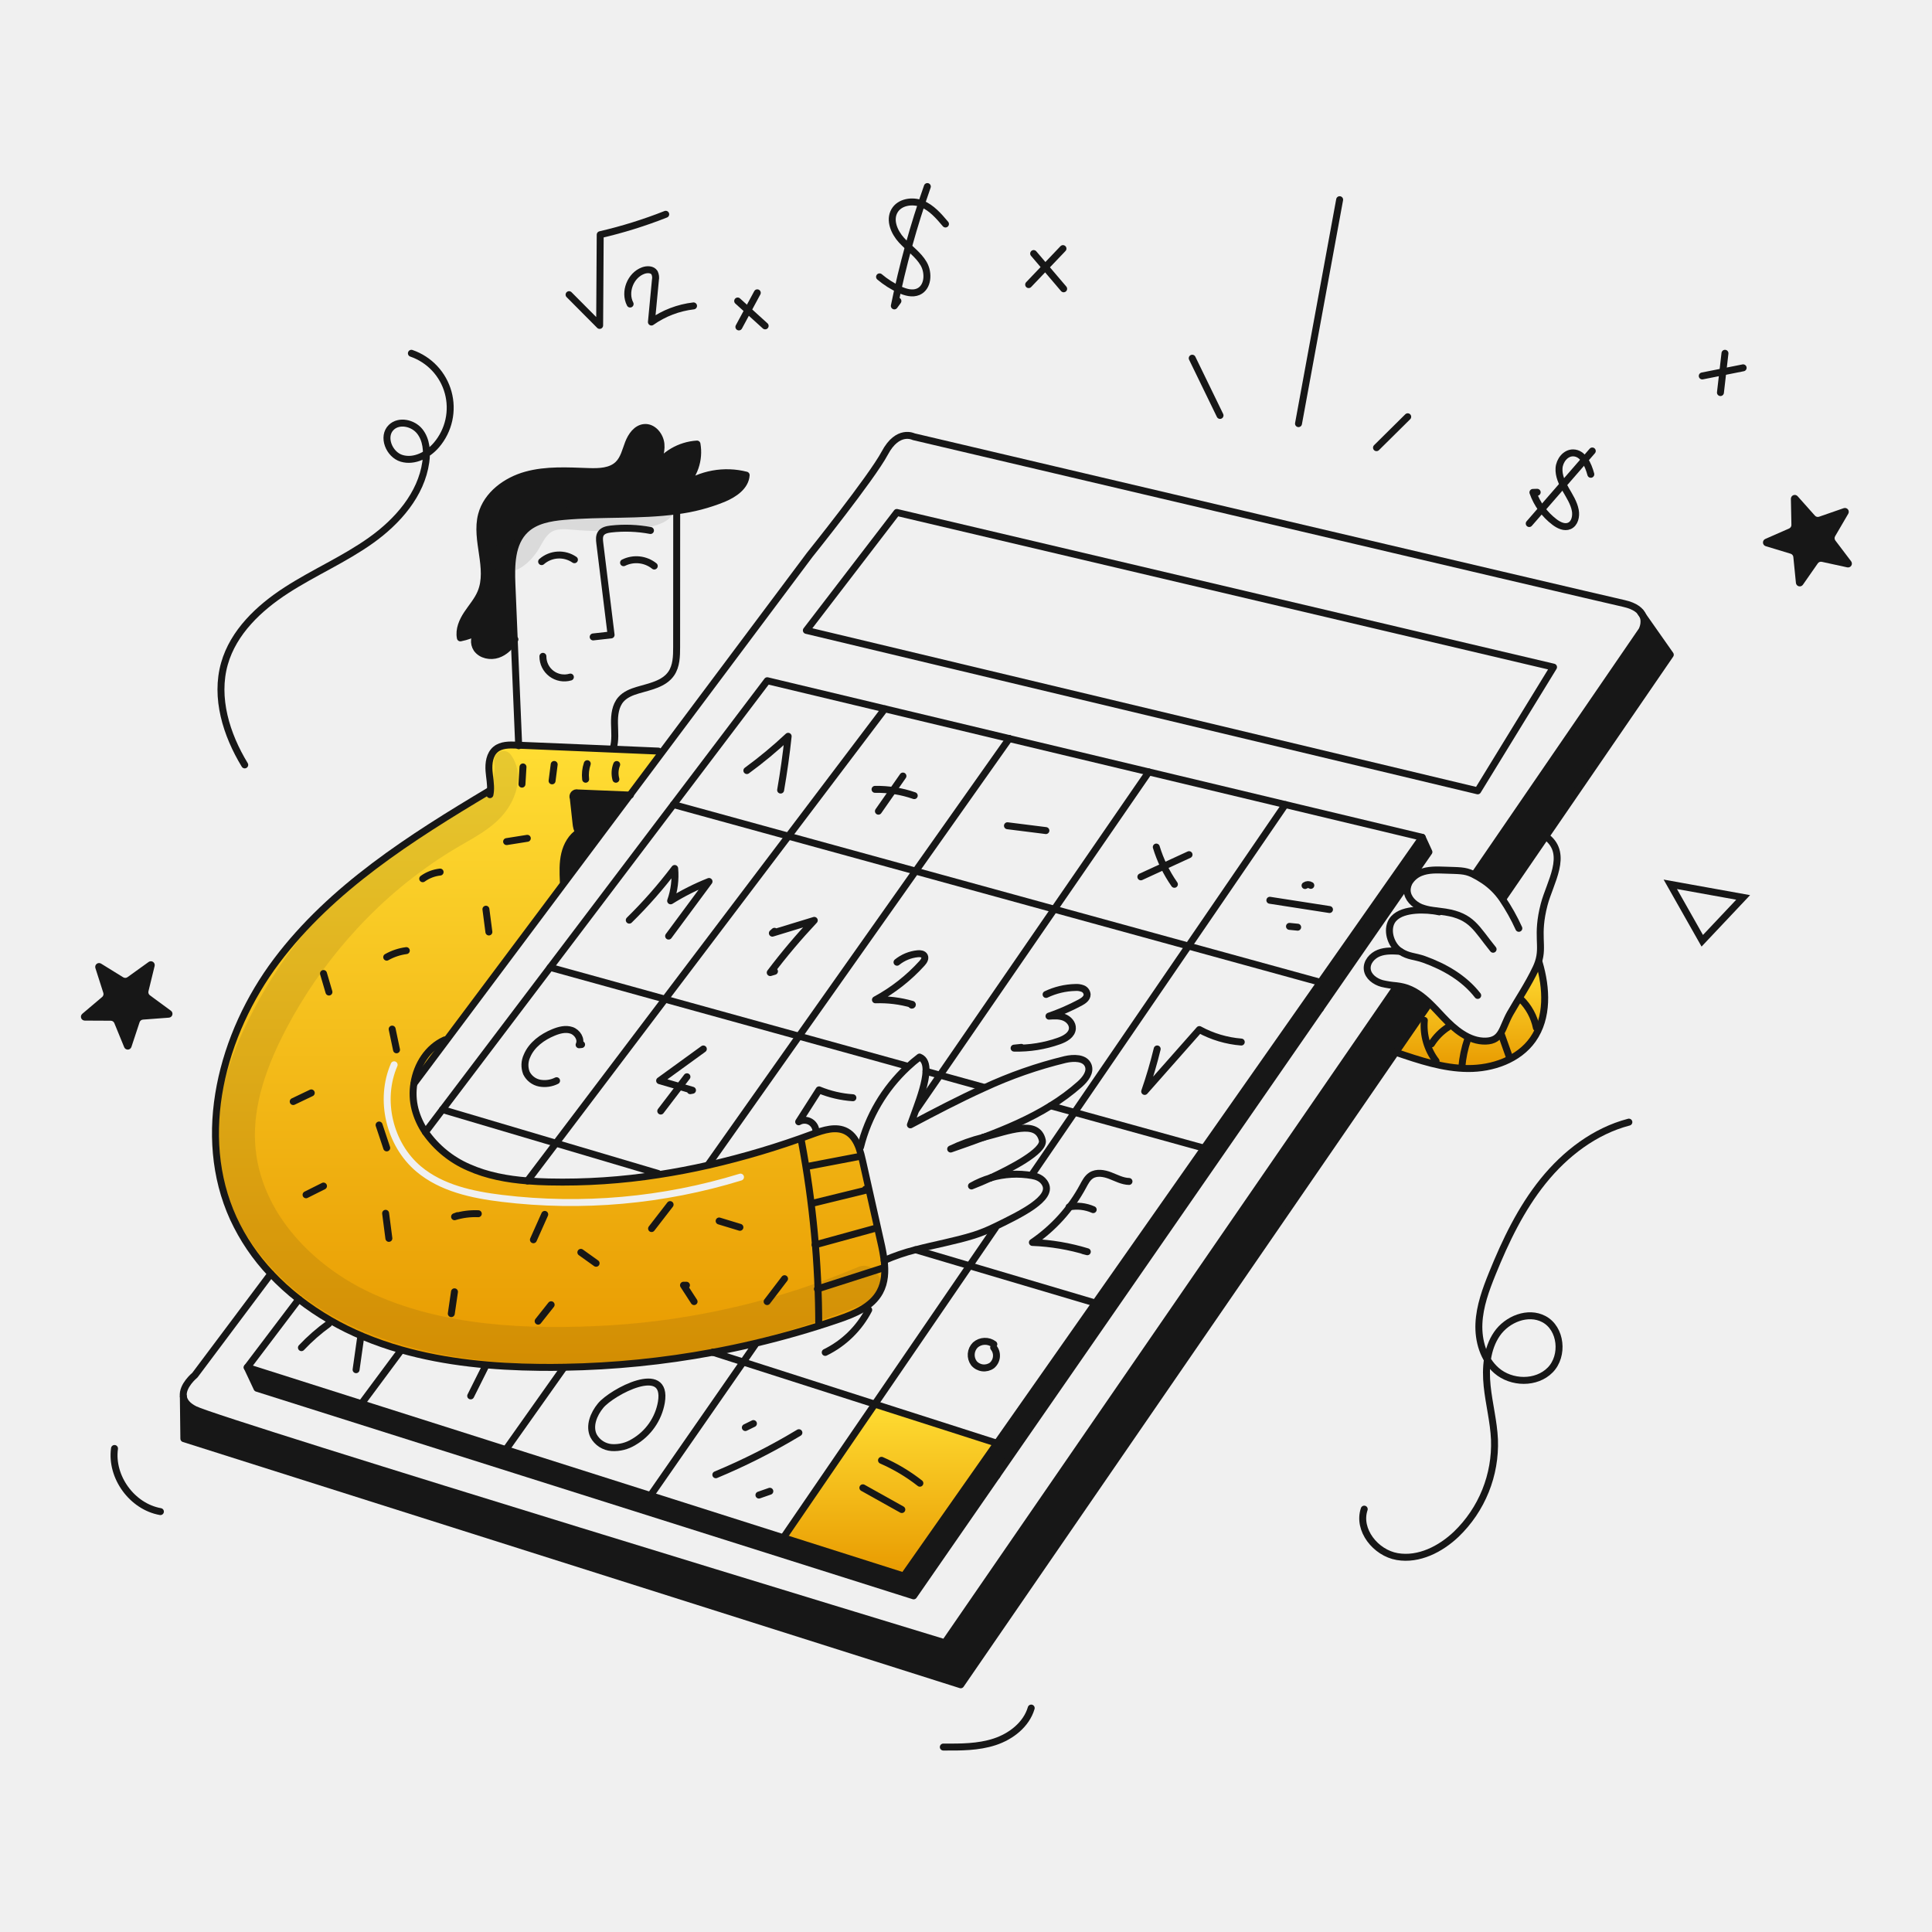
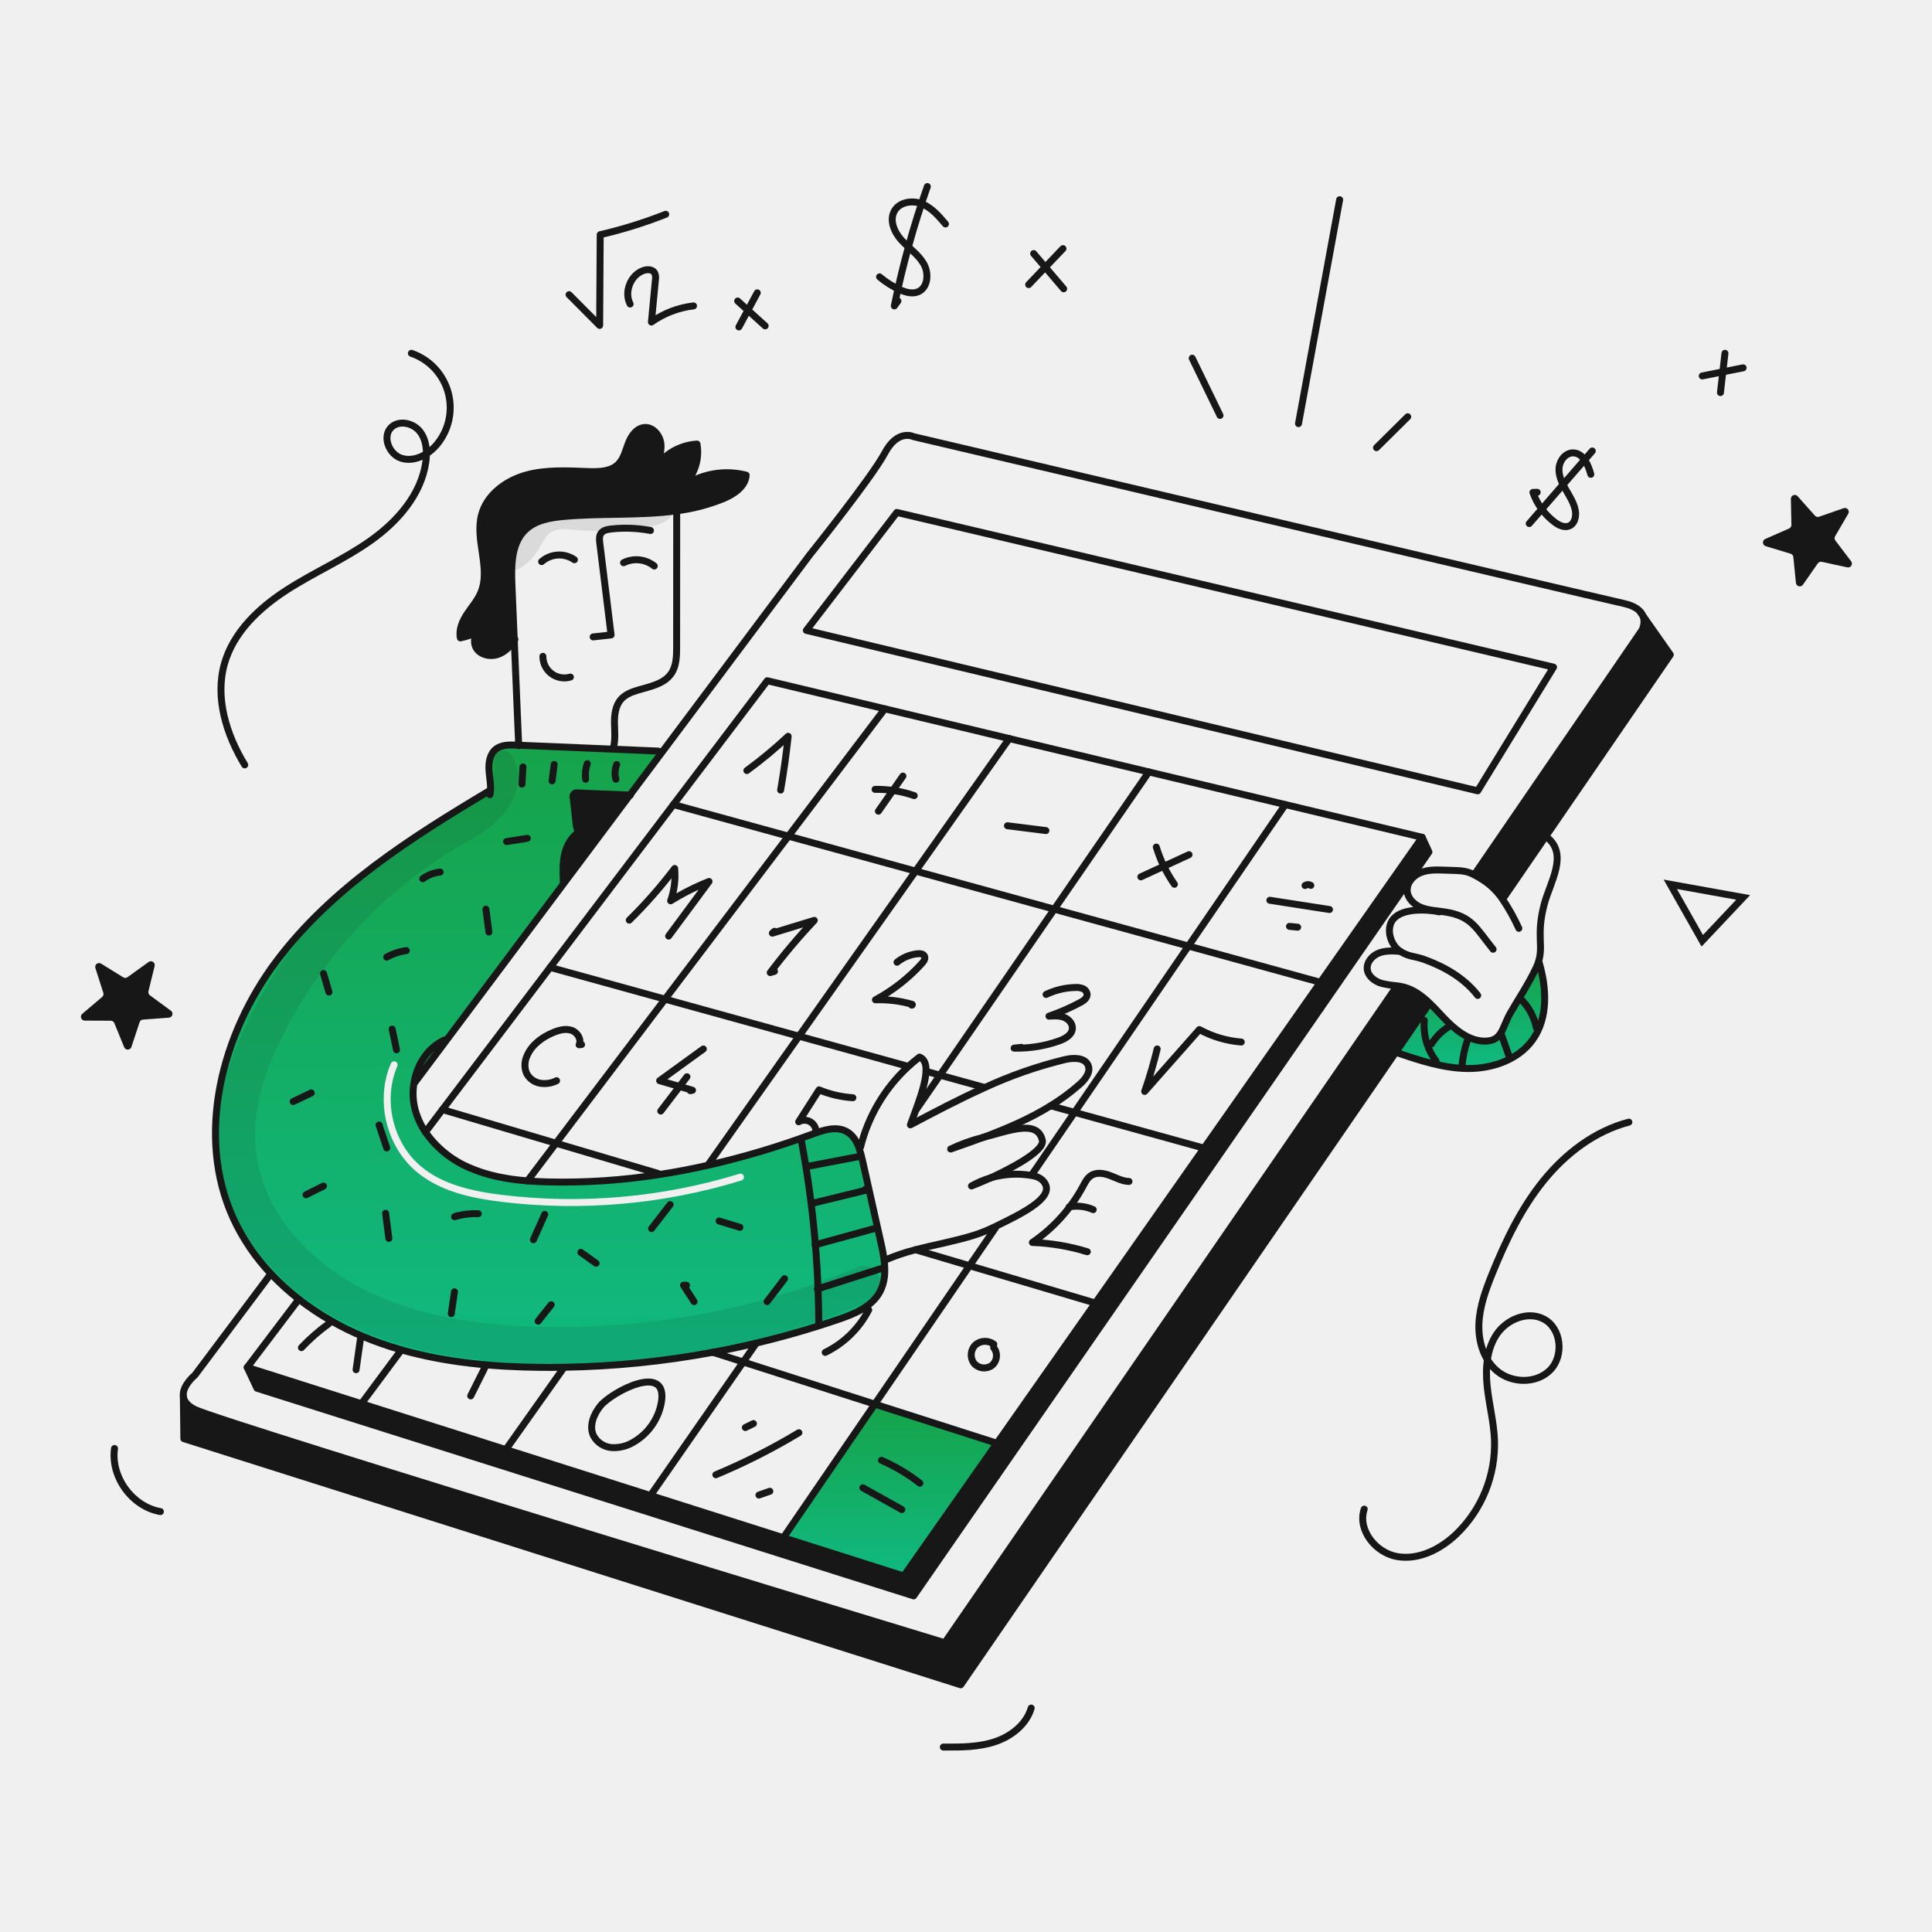
<svg xmlns="http://www.w3.org/2000/svg" width="960" height="960" viewBox="0 0 960 960" fill="none">
  <g clip-path="url(#clip0_248_1696)">
    <path fill-rule="evenodd" clip-rule="evenodd" d="M272.668 587.304C269.157 587.223 265.613 587.062 262.091 586.774C252.032 585.98 242.065 584.162 232.882 580.068C224.229 576.331 216.788 570.257 211.394 562.528C209.034 559.051 207.282 555.198 206.215 551.134C205.147 546.924 204.967 542.538 205.686 538.255L205.824 538.278L280.483 438.529L279.919 438.115C279.724 433.504 279.528 428.804 280.598 424.304C281.623 419.954 283.992 415.741 287.792 413.416C287.774 413.404 287.76 413.39 287.745 413.376C287.731 413.362 287.716 413.347 287.699 413.336C286.618 412.265 286.399 410.631 286.226 409.124C285.769 404.964 285.316 400.813 284.868 396.671C284.704 396.338 284.64 395.965 284.686 395.598C284.731 395.23 284.883 394.883 285.122 394.601C285.362 394.318 285.679 394.112 286.035 394.007C286.391 393.902 286.769 393.904 287.124 394.012C295.748 394.361 304.376 394.714 313.008 395.071L328.568 374.286L327.141 373.215C321.776 372.978 316.28 372.747 310.718 372.514C308.715 372.43 306.704 372.345 304.687 372.26C300.524 372.086 296.337 371.913 292.15 371.74C280.498 371.257 268.846 370.774 257.73 370.292C257.554 370.286 257.382 370.277 257.211 370.269C257.034 370.26 256.858 370.251 256.683 370.246C253.08 370.096 249.124 370.05 246.324 372.329C243.286 374.815 242.698 379.234 242.998 383.148C243.079 384.205 243.209 385.266 243.338 386.328C243.61 388.559 243.883 390.792 243.712 392.999L243.125 392.965C204.132 416.236 164.738 441.199 137.449 477.487C110.16 513.775 97.085 564.128 115.949 605.422C120.632 615.541 126.928 624.831 134.593 632.929C138.894 637.496 143.541 641.725 148.493 645.577C158.314 653.188 169.11 659.451 180.593 664.199C186.691 666.728 192.932 668.899 199.284 670.699C221.519 677.04 244.975 679.181 268.166 679.434C272.198 679.48 276.237 679.469 280.266 679.388C305.079 678.982 329.814 676.491 354.211 671.942H354.223C361.205 670.652 368.148 669.191 375.054 667.557C389.095 664.242 402.987 660.248 416.637 655.576C424.612 652.86 433.164 649.349 437.18 641.96C439.77 637.207 439.988 631.786 439.344 626.331C438.931 623.235 438.364 620.163 437.644 617.124C434.628 603.662 431.613 590.204 428.597 576.75C428.137 574.55 427.538 572.382 426.802 570.259C425.548 566.91 423.718 563.906 420.633 562.226C415.5 559.426 409.205 561.512 403.726 563.526C386.87 569.785 369.624 574.936 352.097 578.948C343.833 580.832 335.524 582.412 327.168 583.69C309.143 586.498 290.905 587.707 272.668 587.304ZM197.428 529.778C197.807 528.903 197.406 527.887 196.531 527.507C195.656 527.127 194.639 527.529 194.26 528.404C186.391 546.537 191.788 569.469 206.92 582.188C218.684 592.078 234.408 595.381 249.167 597.181L249.168 597.181C289.237 602.032 329.878 598.41 368.458 586.55C369.369 586.27 369.881 585.304 369.601 584.393C369.321 583.481 368.355 582.969 367.443 583.25C329.326 594.967 289.172 598.545 249.583 593.753C234.904 591.963 220.077 588.738 209.142 579.545C195.179 567.809 190.166 546.511 197.428 529.778Z" fill="url(#paint0_linear_248_1696)" />
    <path d="M816.299 305.884L829.961 325.334L768.051 415.6L747.251 445.927L746.433 446.536C743.992 443.009 740.917 439.965 737.364 437.559C735.55 436.332 733.655 435.229 731.69 434.259L732.89 434.19L815.813 313.241C815.813 313.241 817.899 309.533 816.299 305.884Z" fill="#171717" />
    <path d="M764.799 478.255C768.551 490.962 769.311 505.693 761.669 516.512C754.602 526.536 741.632 531.036 729.363 530.944C717.094 530.852 705.24 526.858 693.627 522.899L693.57 522.853L709.751 499.329L710.488 498.569C712.755 500.744 714.896 503.104 717.025 505.359C722.768 511.459 729.869 517.547 738.248 517.329C746.419 517.099 746.348 510.746 750.348 503.61C753.87 497.349 759.291 489.396 763.248 480.995C763.677 480.084 764.053 479.149 764.376 478.195L764.799 478.255Z" fill="url(#paint1_linear_248_1696)" />
    <path d="M706.674 416.049L710.023 423.346L700.367 437.283L656.104 501.182V488.107L706.674 416.049Z" fill="#171717" />
    <path d="M656.104 501.182L599.007 583.621L598.271 583.115V570.524V570.512L656.104 488.107V501.182Z" fill="#171717" />
    <path d="M693.566 522.853L477.379 837.166L91.354 714.859L91.1 693.866C91.387 696.134 92.952 698.435 96.831 700.366C109.825 706.866 469.46 816.274 469.46 816.274L693.623 490.7L693.723 489.8C694.92 489.933 696.108 490.14 697.279 490.422C702.401 491.688 706.625 494.864 710.479 498.57L709.742 499.33L693.566 522.853Z" fill="#171717" />
    <path d="M599.007 583.621L545.052 661.514L544.27 660.973V647.473L598.271 570.524V583.115L599.007 583.621Z" fill="#171717" />
    <path d="M545.053 661.514L495.368 733.227V717.149V717.138L544.27 647.473V660.973L545.053 661.514Z" fill="#171717" />
    <path d="M495.367 717.138V717.149L449.078 783.108L389.23 764.095V764.083L434.68 697.71L495.367 717.138Z" fill="url(#paint2_linear_248_1696)" />
    <path d="M370.759 236.093C370.391 241.756 364.786 245.508 359.559 247.717C352.053 250.781 344.173 252.836 336.127 253.829C317.896 256.315 298.734 254.945 280.239 256.614C273.368 257.224 266.071 258.49 261.076 263.243C254.055 269.907 253.976 280.863 254.376 290.531C254.767 299.761 255.155 308.992 255.538 318.222C253.538 321.295 250.808 324.034 247.332 325.208C243.672 326.439 239.138 325.542 236.893 322.388C236.01 321.055 235.625 319.453 235.806 317.864C235.987 316.274 236.722 314.8 237.883 313.699C238.436 313.411 238.977 313.099 239.506 312.778C238.911 312.979 238.36 313.291 237.883 313.699C235.014 315.232 231.935 316.333 228.745 316.967C227.928 312.836 229.769 308.635 232.083 305.113C234.397 301.591 237.273 298.392 238.908 294.502C243.983 282.486 235.938 268.411 239.276 255.802C241.934 245.766 251.487 238.791 261.488 236.029C271.489 233.267 282.078 233.957 292.448 234.314C297.661 234.487 303.496 234.349 307.202 230.677C309.976 227.927 310.851 223.877 312.243 220.227C313.635 216.577 316.26 212.792 320.15 212.436C324.45 212.044 328.022 216.395 328.414 220.699C328.806 225.003 326.975 229.181 325.168 233.117C327.466 229.523 330.578 226.521 334.254 224.355C337.93 222.189 342.064 220.921 346.322 220.653C346.999 224.526 346.68 228.507 345.393 232.222C344.106 235.937 341.895 239.263 338.967 241.887C343.537 238.691 348.744 236.519 354.23 235.519C359.717 234.519 365.355 234.715 370.759 236.093Z" fill="#171717" />
    <path d="M323.215 743.114L389.231 764.095L449.079 783.108L495.368 717.149V733.227L453.981 792.982L127.699 689.815L122.831 679.457L179.582 697.492L251.353 720.291L323.215 743.114Z" fill="#171717" />
    <path d="M287.791 413.413C287.756 413.39 287.733 413.356 287.698 413.333C286.617 412.262 286.398 410.628 286.225 409.121C285.777 404.967 285.324 400.816 284.867 396.668C284.703 396.336 284.64 395.963 284.685 395.595C284.73 395.227 284.882 394.881 285.122 394.598C285.362 394.315 285.679 394.109 286.035 394.004C286.39 393.9 286.769 393.902 287.123 394.009C295.755 394.366 304.383 394.719 313.007 395.068L297.965 415.168L297.47 414.799C297.159 415.064 296.837 415.34 296.514 415.605C294.005 413.862 290.023 415.451 287.791 413.413Z" fill="#171717" />
    <path d="M297.965 415.163L280.482 438.526L279.918 438.112C279.723 433.497 279.527 428.801 280.597 424.301C281.622 419.951 283.997 415.738 287.791 413.413C290.023 415.451 294.005 413.862 296.514 415.6C296.837 415.335 297.159 415.059 297.47 414.794L297.965 415.163Z" fill="#171717" />
    <path d="M294.742 316.484C297.712 316.162 300.681 315.832 303.65 315.494C301.784 300.279 299.912 285.064 298.034 269.849C297.834 268.215 297.677 266.42 298.586 265.062C299.645 263.496 301.728 263.082 303.604 262.862C310.142 262.134 316.751 262.382 323.215 263.599" stroke="#171717" stroke-width="3.453" stroke-linecap="round" stroke-linejoin="round" />
    <path d="M309.842 279.609C312.278 278.4 315.009 277.913 317.712 278.205C320.416 278.496 322.98 279.555 325.103 281.255" stroke="#171717" stroke-width="3.453" stroke-linecap="round" stroke-linejoin="round" />
    <path d="M285.431 278.124C282.996 276.446 280.071 275.628 277.119 275.799C274.167 275.97 271.356 277.12 269.131 279.068" stroke="#171717" stroke-width="3.453" stroke-linecap="round" stroke-linejoin="round" />
    <path d="M283.417 336.429C281.822 336.898 280.14 336.987 278.505 336.689C276.87 336.391 275.328 335.714 274.001 334.713C272.674 333.712 271.6 332.414 270.865 330.924C270.13 329.433 269.754 327.791 269.767 326.129" stroke="#171717" stroke-width="3.453" stroke-linecap="round" stroke-linejoin="round" />
    <path d="M237.886 313.7C236.726 314.801 235.99 316.275 235.809 317.864C235.628 319.454 236.013 321.056 236.896 322.389C239.141 325.543 243.675 326.44 247.335 325.209C250.811 324.035 253.535 321.296 255.541 318.223C255.656 318.05 255.76 317.889 255.863 317.716" stroke="#171717" stroke-width="3.453" stroke-linecap="round" stroke-linejoin="round" />
    <path d="M237.887 313.7C238.44 313.412 238.981 313.1 239.51 312.779C238.915 312.98 238.364 313.292 237.887 313.7V313.7Z" stroke="#171717" stroke-width="3.453" stroke-linecap="round" stroke-linejoin="round" />
    <path d="M257.74 370.554C257.74 370.462 257.729 370.381 257.729 370.289C256.991 352.933 256.262 335.577 255.542 318.222C255.151 308.992 254.764 299.762 254.38 290.531C253.98 280.863 254.057 269.907 261.08 263.243C266.08 258.49 273.372 257.224 280.243 256.614C298.743 254.945 317.9 256.314 336.131 253.829C344.177 252.836 352.056 250.781 359.563 247.717C364.788 245.508 370.393 241.756 370.763 236.093C365.359 234.714 359.723 234.518 354.237 235.517C348.751 236.516 343.545 238.687 338.975 241.882C341.902 239.258 344.114 235.932 345.401 232.217C346.687 228.502 347.007 224.521 346.33 220.648C342.072 220.916 337.937 222.184 334.262 224.35C330.586 226.515 327.473 229.517 325.176 233.112C326.983 229.176 328.824 225.012 328.422 220.694C328.02 216.376 324.462 212.039 320.158 212.431C316.268 212.787 313.658 216.574 312.251 220.222C310.844 223.87 309.984 227.922 307.21 230.672C303.504 234.344 297.669 234.482 292.456 234.309C282.086 233.952 271.509 233.273 261.496 236.024C251.483 238.775 241.942 245.761 239.284 255.797C235.946 268.411 243.991 282.486 238.916 294.497C237.281 298.387 234.416 301.597 232.091 305.108C229.766 308.619 227.936 312.831 228.753 316.962C231.943 316.328 235.022 315.227 237.891 313.694" stroke="#171717" stroke-width="3.453" stroke-linecap="round" stroke-linejoin="round" />
    <path d="M304.7 371.843C305.9 367.837 305.4 363.543 305.333 359.355C305.266 355.167 305.794 350.655 308.556 347.512C310.674 345.112 313.793 343.864 316.856 342.955C322.933 341.148 329.93 339.916 333.533 334.691C336.111 330.939 336.214 326.071 336.214 321.525C336.226 299.221 336.238 276.924 336.249 254.634" stroke="#171717" stroke-width="3.453" stroke-linecap="round" stroke-linejoin="round" />
    <path d="M327.14 373.212C319.84 372.89 312.305 372.579 304.686 372.257C288.941 371.601 272.84 370.945 257.729 370.289C257.372 370.277 257.029 370.254 256.682 370.243C253.082 370.093 249.12 370.043 246.323 372.326C243.285 374.812 242.698 379.226 242.997 383.145C243.25 386.425 243.964 389.739 243.711 392.996C243.663 393.623 243.574 394.246 243.446 394.861" stroke="#171717" stroke-width="3.453" stroke-linecap="round" stroke-linejoin="round" />
    <path d="M354.22 671.942C361.194 670.654 368.138 669.192 375.051 667.557C389.092 664.242 402.984 660.248 416.634 655.576C424.609 652.86 433.161 649.349 437.177 641.96C439.767 637.207 439.985 631.786 439.341 626.331C438.929 623.236 438.361 620.163 437.641 617.124C434.625 603.67 431.61 590.212 428.594 576.75C428.135 574.551 427.535 572.382 426.799 570.259C425.545 566.91 423.715 563.906 420.63 562.226C415.497 559.426 409.202 561.512 403.723 563.526C386.868 569.785 369.621 574.937 352.094 578.948C343.842 580.824 335.533 582.405 327.165 583.69C309.142 586.498 290.906 587.707 272.67 587.304C269.159 587.223 265.615 587.062 262.093 586.774C252.034 585.98 242.067 584.162 232.883 580.065C224.231 576.328 216.79 570.254 211.395 562.525C209.035 559.048 207.284 555.195 206.216 551.131C205.149 546.921 204.969 542.536 205.687 538.252C207.16 529.033 212.535 520.505 220.994 516.719" stroke="#171717" stroke-width="3.453" stroke-linecap="round" stroke-linejoin="round" />
    <path d="M243.123 392.962C204.13 416.233 164.746 441.208 137.447 477.484C110.148 513.76 97.084 564.125 115.947 605.419C120.63 615.538 126.927 624.828 134.591 632.926C138.893 637.494 143.54 641.722 148.491 645.574C158.315 653.187 169.114 659.452 180.599 664.2C186.698 666.73 192.939 668.9 199.29 670.7C221.525 677.041 244.981 679.182 268.172 679.435C272.2 679.481 276.239 679.47 280.272 679.389C305.086 678.983 329.821 676.492 354.217 671.943" stroke="#171717" stroke-width="3.453" stroke-linecap="round" stroke-linejoin="round" />
    <path d="M492.261 585.267C498.964 583.302 506.031 582.916 512.908 584.139C514.742 584.473 517.945 585.267 519.5 588.5C522.895 595.556 507.717 603.094 494.401 609.539C491.01 611.219 487.498 612.643 483.894 613.798C474.41 616.756 464.524 618.459 454.937 620.991C449.596 622.328 444.377 624.115 439.337 626.331" stroke="#171717" stroke-width="3.453" stroke-linecap="round" stroke-linejoin="round" />
    <path d="M492.261 585.267C489.004 586.774 485.781 588.11 482.72 589.306C485.728 587.585 488.931 586.229 492.261 585.267Z" stroke="#171717" stroke-width="3.453" stroke-linecap="round" stroke-linejoin="round" />
    <path d="M488.578 565.16C501.215 561.972 515.5 556 517.926 566.611C519.158 572 501.733 580.859 492.261 585.267" stroke="#171717" stroke-width="3.453" stroke-linecap="round" stroke-linejoin="round" />
    <path d="M488.578 565.16C483.191 567.175 477.759 569.074 472.378 570.95C477.566 568.472 482.994 566.532 488.578 565.16Z" stroke="#171717" stroke-width="3.453" stroke-linecap="round" stroke-linejoin="round" />
    <path d="M427.6 569.948C431.38 554.746 439.493 540.969 450.952 530.288C452.85 528.506 454.84 526.824 456.913 525.247C459.413 526.225 460.262 528.847 460.136 532.325C459.936 537.619 457.489 544.881 455.152 551.304C454.14 554.089 453.152 556.704 452.367 558.934C464.383 552.581 476.49 546.205 488.897 540.6C501.849 534.575 515.365 529.845 529.248 526.478C533.46 525.512 539.134 525.42 540.722 529.436C542.046 532.82 539.249 536.319 536.545 538.736C532.037 542.719 527.192 546.304 522.066 549.451C511.65 555.907 500.21 560.81 488.575 565.16" stroke="#171717" stroke-width="3.453" stroke-linecap="round" stroke-linejoin="round" />
    <path d="M754.7 461.28C752.371 456.138 749.606 451.206 746.436 446.536C743.994 443.009 740.919 439.965 737.367 437.559C735.553 436.332 733.657 435.229 731.693 434.259C727.677 432.406 725.018 432.648 717.893 432.372C713.865 432.222 709.71 432.084 705.97 433.58C703.9 434.398 702.104 435.785 700.79 437.58C699.706 439.041 699.154 440.827 699.225 442.644C699.444 446.408 702.574 449.444 706.05 450.896C707.985 451.629 710.003 452.124 712.058 452.37C714.199 452.68 716.374 452.888 718.238 453.187C731.462 455.316 733.453 461.287 741.912 471.67" stroke="#171717" stroke-width="3.453" stroke-linecap="round" stroke-linejoin="round" />
    <path d="M715.18 453.108C714.374 452.924 713.304 452.728 712.038 452.567C705.489 451.739 694.003 451.808 691.103 458.679C689.135 463.363 691.483 469.979 695.752 472.72C700.021 475.461 702.808 475.02 707.595 476.72C717.804 480.38 727.61 486.042 734.262 494.62" stroke="#171717" stroke-width="3.453" stroke-linecap="round" stroke-linejoin="round" />
    <path d="M695.752 472.72C692.185 472.478 688.49 472.259 685.152 473.56C681.814 474.861 678.971 478.129 679.386 481.685C679.801 485.241 683.241 487.727 686.694 488.694C689.006 489.24 691.357 489.608 693.726 489.794C694.923 489.926 696.111 490.134 697.282 490.416C702.404 491.682 706.628 494.858 710.482 498.564C712.749 500.739 714.89 503.099 717.019 505.354C722.762 511.454 729.863 517.542 738.242 517.324C746.413 517.094 746.342 510.741 750.342 503.605C753.864 497.344 759.285 489.391 763.242 480.99C763.671 480.079 764.047 479.144 764.37 478.19C767.155 469.834 763.23 465.035 767.27 449.475C770.124 438.495 779.458 424.558 768.697 416.041" stroke="#171717" stroke-width="3.453" stroke-linecap="round" stroke-linejoin="round" />
    <path d="M732.891 434.187L815.814 313.238C815.814 313.238 817.897 309.538 816.297 305.884C815.262 303.502 812.649 301.142 806.872 299.853C792.255 296.608 453.98 216.988 453.98 216.988C453.98 216.988 446.131 212.925 439.652 225.114C433.173 237.303 402.293 275.776 402.293 275.776L328.566 374.283L313.006 395.068L297.964 415.168L280.481 438.531L205.822 538.28" stroke="#171717" stroke-width="3.453" stroke-linecap="round" stroke-linejoin="round" />
    <path d="M134.593 632.926L96.832 683.313C96.832 683.313 90.422 688.513 91.101 693.866C91.388 696.134 92.953 698.435 96.832 700.366C109.826 706.866 469.461 816.274 469.461 816.274L693.623 490.7" stroke="#171717" stroke-width="3.453" stroke-linecap="round" stroke-linejoin="round" />
    <path d="M747.256 445.927L768.052 415.6L829.96 325.334L816.298 305.884L815.171 304.284" stroke="#171717" stroke-width="3.453" stroke-linecap="round" stroke-linejoin="round" />
    <path d="M91.101 693.866L91.354 714.859L477.379 837.166L693.566 522.853L709.747 499.329" stroke="#171717" stroke-width="3.453" stroke-linecap="round" stroke-linejoin="round" />
    <path d="M445.626 254.634L400.671 313.238L734.262 392.962L771.942 331.492L445.626 254.634Z" stroke="#171717" stroke-width="3.453" stroke-linecap="round" stroke-linejoin="round" />
    <path d="M501.479 366.997L570.844 383.57L638.656 399.787L706.674 416.049" stroke="#171717" stroke-width="3.453" stroke-linecap="round" stroke-linejoin="round" />
    <path d="M211.393 562.525L219.852 551.35L273.358 480.695L334.632 399.787L381.244 338.248L439.653 352.208L501.479 366.986" stroke="#171717" stroke-width="3.453" stroke-linecap="round" stroke-linejoin="round" />
    <path d="M598.271 570.512L656.104 488.107L706.675 416.049L710.024 423.346L700.368 437.283L656.104 501.182L599.007 583.621L545.053 661.514L495.368 733.227L453.981 792.982L127.699 689.815L122.831 679.457L148.496 645.574" stroke="#171717" stroke-width="3.453" stroke-linecap="round" stroke-linejoin="round" />
    <path d="M495.368 717.138L544.27 647.473L598.271 570.524" stroke="#171717" stroke-width="3.453" stroke-linecap="round" stroke-linejoin="round" />
    <path d="M122.831 679.457L179.582 697.492L251.353 720.291L323.215 743.114L389.231 764.095L449.079 783.108L495.368 717.149" stroke="#171717" stroke-width="3.453" stroke-linecap="round" stroke-linejoin="round" />
    <path d="M513.068 583.207L533.934 552.731L590.524 470.084L638.655 399.787" stroke="#171717" stroke-width="3.453" stroke-linecap="round" stroke-linejoin="round" />
    <path d="M389.23 764.083L434.68 697.71L481.752 628.944L494.665 610.08" stroke="#171717" stroke-width="3.453" stroke-linecap="round" stroke-linejoin="round" />
    <path d="M455.293 551.35L467.079 534.247L523.865 451.773L570.845 383.57" stroke="#171717" stroke-width="3.453" stroke-linecap="round" stroke-linejoin="round" />
    <path d="M323.215 743.114L369.298 676.775L375.213 668.247" stroke="#171717" stroke-width="3.453" stroke-linecap="round" stroke-linejoin="round" />
    <path d="M352.011 578.58L397.012 514.877L454.96 432.841L501.479 366.997V366.986" stroke="#171717" stroke-width="3.453" stroke-linecap="round" stroke-linejoin="round" />
    <path d="M251.353 720.291L280.264 679.457" stroke="#171717" stroke-width="3.453" stroke-linecap="round" stroke-linejoin="round" />
    <path d="M262.079 586.798L262.091 586.774L276.258 568.061L330.443 496.474L391.763 415.485L439.653 352.208" stroke="#171717" stroke-width="3.453" stroke-linecap="round" stroke-linejoin="round" />
    <path d="M179.582 697.492L199.171 671.101" stroke="#171717" stroke-width="3.453" stroke-linecap="round" stroke-linejoin="round" />
    <path d="M334.632 399.787L391.763 415.485L454.96 432.841L523.865 451.773L590.525 470.084L656.104 488.107V501.182" stroke="#171717" stroke-width="3.453" stroke-linecap="round" stroke-linejoin="round" />
    <path d="M522.068 549.451L533.934 552.731L598.27 570.512V570.524V583.115" stroke="#171717" stroke-width="3.453" stroke-linecap="round" stroke-linejoin="round" />
    <path d="M460.127 532.325H460.139L467.079 534.247L488.727 540.232" stroke="#171717" stroke-width="3.453" stroke-linecap="round" stroke-linejoin="round" />
    <path d="M273.357 480.695L330.442 496.474L397.011 514.877L450.332 529.62" stroke="#171717" stroke-width="3.453" stroke-linecap="round" stroke-linejoin="round" />
    <path d="M454.914 620.991H454.937L481.753 628.944L544.27 647.473V660.973" stroke="#171717" stroke-width="3.453" stroke-linecap="round" stroke-linejoin="round" />
    <path d="M219.852 551.35L276.258 568.061L327.071 583.115" stroke="#171717" stroke-width="3.453" stroke-linecap="round" stroke-linejoin="round" />
    <path d="M354.209 671.942H354.221L369.298 676.775L434.681 697.71L495.368 717.138V717.149V733.227" stroke="#171717" stroke-width="3.453" stroke-linecap="round" stroke-linejoin="round" />
    <path d="M313.249 395.079C313.168 395.079 313.087 395.068 313.007 395.068C304.375 394.712 295.747 394.359 287.123 394.009C286.769 393.902 286.39 393.9 286.035 394.004C285.679 394.109 285.362 394.315 285.122 394.598C284.882 394.881 284.73 395.227 284.685 395.595C284.64 395.963 284.703 396.336 284.867 396.668C285.316 400.811 285.769 404.962 286.225 409.121C286.398 410.628 286.617 412.262 287.698 413.333C287.733 413.356 287.756 413.39 287.791 413.413C290.023 415.451 294.005 413.862 296.514 415.6C296.837 415.335 297.159 415.059 297.47 414.794" stroke="#171717" stroke-width="3.453" stroke-linecap="round" stroke-linejoin="round" />
    <path d="M288.193 413.172C288.055 413.252 287.917 413.333 287.793 413.413C283.993 415.738 281.624 419.951 280.599 424.301C279.529 428.801 279.725 433.501 279.92 438.112" stroke="#171717" stroke-width="3.453" stroke-linecap="round" stroke-linejoin="round" />
    <path d="M306.032 387.2C305.362 384.782 305.503 382.211 306.432 379.88" stroke="#171717" stroke-width="3.453" stroke-linecap="round" stroke-linejoin="round" />
    <path d="M291 387.2C290.689 384.598 290.964 381.959 291.805 379.477" stroke="#171717" stroke-width="3.453" stroke-linecap="round" stroke-linejoin="round" />
    <path d="M274.325 388C274.683 385.284 275.032 382.568 275.372 379.852" stroke="#171717" stroke-width="3.453" stroke-linecap="round" stroke-linejoin="round" />
    <path d="M259.362 389.636C259.536 386.781 259.705 383.93 259.869 381.084" stroke="#171717" stroke-width="3.453" stroke-linecap="round" stroke-linejoin="round" />
    <path d="M693.623 522.9C705.236 526.859 717.102 530.853 729.359 530.945C741.616 531.037 754.598 526.537 761.665 516.513C769.307 505.694 768.547 490.963 764.795 478.256" stroke="#171717" stroke-width="3.453" stroke-linecap="round" stroke-linejoin="round" />
    <path d="M121.604 380.071C112.45 365.039 106.729 346.7 111.533 329.765C115.973 314.114 128.658 302.115 142.318 293.279C155.978 284.443 171.087 277.939 184.337 268.499C197.587 259.059 209.277 245.736 211.577 229.631C212.333 224.331 211.897 218.498 208.555 214.317C205.213 210.136 198.283 208.628 194.429 212.343C189.714 216.888 193.329 225.903 199.606 227.758C205.883 229.613 212.679 226.048 216.917 221.058C219.927 217.513 222.025 213.286 223.03 208.746C224.035 204.206 223.916 199.488 222.685 195.004C221.453 190.52 219.145 186.404 215.962 183.014C212.778 179.625 208.815 177.063 204.417 175.552" stroke="#171717" stroke-width="3.453" stroke-linecap="round" stroke-linejoin="round" />
    <path d="M282.767 146.418L297.96 161.7L298.239 116.615C309.326 114.047 320.208 110.658 330.793 106.475" stroke="#171717" stroke-width="3.453" stroke-linecap="round" stroke-linejoin="round" />
    <path d="M313.106 151.074C310.006 145.085 313.291 136.719 319.638 134.44C321.568 133.747 324.127 133.769 325.222 135.503C325.761 136.624 325.919 137.89 325.671 139.108L323.685 160.014C329.885 155.64 337.08 152.885 344.615 152" stroke="#171717" stroke-width="3.453" stroke-linecap="round" stroke-linejoin="round" />
    <path d="M380.2 161.927L366.548 149.566" stroke="#171717" stroke-width="3.453" stroke-linecap="round" stroke-linejoin="round" />
    <path d="M367.146 162.445L376.289 145.5" stroke="#171717" stroke-width="3.453" stroke-linecap="round" stroke-linejoin="round" />
    <path d="M469.8 111.3C466.47 107.355 462.949 103.268 458.171 101.311C453.393 99.354 446.989 100.322 444.439 104.811C441.795 109.464 444.365 115.434 447.976 119.383C451.587 123.332 456.267 126.394 458.95 131.024C461.633 135.654 461.185 142.841 456.272 144.963C453.337 146.231 449.934 145.236 447.024 143.908C443.421 142.264 440.062 140.131 437.041 137.57" stroke="#171717" stroke-width="3.453" stroke-linecap="round" stroke-linejoin="round" />
    <path d="M460.792 92.7C453.949 112.06 448.469 131.875 444.392 152L446.169 149.562" stroke="#171717" stroke-width="3.453" stroke-linecap="round" stroke-linejoin="round" />
    <path d="M528.523 143.5L513.613 125.992" stroke="#171717" stroke-width="3.453" stroke-linecap="round" stroke-linejoin="round" />
    <path d="M511.136 141.417L528.184 123.533" stroke="#171717" stroke-width="3.453" stroke-linecap="round" stroke-linejoin="round" />
    <path d="M606.225 206.424L592.41 177.992" stroke="#171717" stroke-width="3.453" stroke-linecap="round" stroke-linejoin="round" />
    <path d="M645.219 210.5L665.659 99.224" stroke="#171717" stroke-width="3.453" stroke-linecap="round" stroke-linejoin="round" />
    <path d="M683.973 222.449L699.486 207.091" stroke="#171717" stroke-width="3.453" stroke-linecap="round" stroke-linejoin="round" />
    <path d="M790.466 235.678C789.166 230.89 786.637 225.091 781.676 225.031C777.883 224.985 774.938 228.831 774.676 232.612C774.414 236.393 776.144 240.017 778.032 243.306C779.92 246.595 782.056 249.865 782.754 253.593C783.302 256.526 782.533 260.142 779.792 261.319C777.345 262.369 774.553 260.996 772.428 259.392C767.487 255.644 763.756 250.526 761.699 244.675L763.818 244.614" stroke="#171717" stroke-width="3.453" stroke-linecap="round" stroke-linejoin="round" />
    <path d="M759.867 260.148L791.194 224.092" stroke="#171717" stroke-width="3.453" stroke-linecap="round" stroke-linejoin="round" />
    <path d="M854.879 195.066L857.124 175.546" stroke="#171717" stroke-width="3.453" stroke-linecap="round" stroke-linejoin="round" />
    <path d="M845.845 186.808L866.16 182.771" stroke="#171717" stroke-width="3.453" stroke-linecap="round" stroke-linejoin="round" />
    <path d="M809.377 557.581C792.411 562.009 777.777 573.244 766.777 586.896C755.777 600.548 748.099 616.566 741.518 632.819C738.287 640.796 735.259 649.037 734.871 657.635C734.483 666.233 737.109 675.36 743.6 681.011C751 687.459 763.46 687.734 770.316 680.711C777.172 673.688 775.853 660.121 767.2 655.48C759.306 651.247 748.859 655.454 743.8 662.847C738.741 670.24 738.043 679.801 738.955 688.713C739.867 697.625 742.21 706.375 742.597 715.325C742.919 724.046 741.399 732.736 738.136 740.829C734.873 748.923 729.939 756.237 723.658 762.294C715.785 769.794 704.981 775.294 694.265 773.454C683.549 771.614 674.4 760.181 677.879 749.88" stroke="#171717" stroke-width="3.453" stroke-linecap="round" stroke-linejoin="round" />
    <path d="M468.729 868.1C477.309 868.156 486.066 868.185 494.221 865.517C502.376 862.849 509.973 856.963 512.399 848.732" stroke="#171717" stroke-width="3.453" stroke-linecap="round" stroke-linejoin="round" />
    <path d="M79.708 751.106C65.639 748.618 54.93 733.891 56.9 719.741" stroke="#171717" stroke-width="3.453" stroke-linecap="round" stroke-linejoin="round" />
    <path d="M457.083 737C451.233 732.417 444.826 728.594 438.015 725.623" stroke="#171717" stroke-width="3.453" stroke-linecap="round" stroke-linejoin="round" />
    <path d="M448.11 750.087L428.753 739.273" stroke="#171717" stroke-width="3.453" stroke-linecap="round" stroke-linejoin="round" />
    <path d="M387.891 392.581C389.437 383.721 390.684 374.814 391.63 365.862C385.143 371.951 378.29 377.636 371.108 382.887" stroke="#171717" stroke-width="3.453" stroke-linecap="round" stroke-linejoin="round" />
    <path d="M436.479 403.076L448.667 385.611" stroke="#171717" stroke-width="3.453" stroke-linecap="round" stroke-linejoin="round" />
    <path d="M434.8 392.228C441.427 392.109 448.023 393.166 454.282 395.35" stroke="#171717" stroke-width="3.453" stroke-linecap="round" stroke-linejoin="round" />
    <path d="M500.6 410.309L519.7 412.709" stroke="#171717" stroke-width="3.453" stroke-linecap="round" stroke-linejoin="round" />
    <path d="M583.554 439.405C579.598 433.749 576.56 427.504 574.554 420.899" stroke="#171717" stroke-width="3.453" stroke-linecap="round" stroke-linejoin="round" />
    <path d="M566.886 435.7L590.826 424.675" stroke="#171717" stroke-width="3.453" stroke-linecap="round" stroke-linejoin="round" />
    <path d="M630.983 447.339L660.615 451.939" stroke="#171717" stroke-width="3.453" stroke-linecap="round" stroke-linejoin="round" />
    <path d="M648.468 440.015C648.887 439.725 649.381 439.563 649.891 439.549C650.4 439.536 650.903 439.671 651.337 439.938" stroke="#171717" stroke-width="3.453" stroke-linecap="round" stroke-linejoin="round" />
    <path d="M640.736 460.308L644.799 460.714" stroke="#171717" stroke-width="3.453" stroke-linecap="round" stroke-linejoin="round" />
    <path d="M312.681 457.216C320.823 449.223 328.365 440.642 335.247 431.541C335.735 436.982 335.05 442.465 333.238 447.618C339.294 443.848 345.677 440.629 352.31 438L332.231 465.135" stroke="#171717" stroke-width="3.453" stroke-linecap="round" stroke-linejoin="round" />
    <path d="M288.987 519.022L287.755 519.151C289.08 516.395 286.88 512.951 283.984 511.969C281.088 510.987 277.899 511.822 275.07 512.98C269.475 515.27 264.17 519.116 261.846 524.696C261.233 526.011 260.892 527.436 260.842 528.885C260.793 530.335 261.036 531.78 261.558 533.133C262.191 534.431 263.116 535.564 264.262 536.443C265.407 537.322 266.741 537.923 268.158 538.198C271.014 538.723 273.963 538.301 276.558 536.998" stroke="#171717" stroke-width="3.453" stroke-linecap="round" stroke-linejoin="round" />
    <path d="M384.829 462.745L383.779 463.685L404.608 457.328C396.85 465.575 389.544 474.236 382.723 483.273L384.829 482.649" stroke="#171717" stroke-width="3.453" stroke-linecap="round" stroke-linejoin="round" />
    <path d="M445.721 478.13C448.657 475.747 452.229 474.279 455.992 473.907C457.248 473.786 458.779 473.938 459.354 475.061C459.977 476.278 459.026 477.682 458.108 478.694C451.485 485.993 443.671 492.115 435 496.8C441.171 496.584 447.336 497.345 453.269 499.056C453.096 498.91 452.787 499.156 452.891 499.356C452.923 499.398 452.967 499.43 453.017 499.446C453.067 499.463 453.12 499.464 453.171 499.449C453.221 499.434 453.266 499.404 453.299 499.363C453.332 499.322 453.352 499.272 453.356 499.219" stroke="#171717" stroke-width="3.453" stroke-linecap="round" stroke-linejoin="round" />
    <path d="M519.79 494.14C524.31 491.98 529.237 490.798 534.245 490.673C535.526 490.571 536.813 490.756 538.013 491.215C538.609 491.454 539.127 491.852 539.511 492.367C539.895 492.882 540.129 493.493 540.188 494.132C540.223 496.003 538.375 497.288 536.724 498.168C531.746 500.823 526.566 503.082 521.234 504.922C523.734 504.758 526.314 504.606 528.654 505.487C530.994 506.368 533.028 508.587 532.862 511.079C532.651 514.256 529.289 516.156 526.29 517.227C519.109 519.788 511.517 521.002 503.896 520.809L507.503 520.426" stroke="#171717" stroke-width="3.453" stroke-linecap="round" stroke-linejoin="round" />
    <path d="M349.485 521.23L327.761 536.986L344.099 541.745L342.993 541.954" stroke="#171717" stroke-width="3.453" stroke-linecap="round" stroke-linejoin="round" />
    <path d="M341.343 535.031L328.325 552.077" stroke="#171717" stroke-width="3.453" stroke-linecap="round" stroke-linejoin="round" />
    <path d="M423.799 545.461C418.02 545.081 412.341 543.761 406.986 541.553L396.854 557.411C397.748 556.887 398.767 556.616 399.804 556.627C400.84 556.637 401.854 556.929 402.737 557.472C403.62 558.014 404.34 558.786 404.818 559.705C405.297 560.625 405.516 561.657 405.454 562.691" stroke="#171717" stroke-width="3.453" stroke-linecap="round" stroke-linejoin="round" />
    <path d="M410.047 672.006C419.338 667.473 426.917 660.062 431.658 650.875" stroke="#171717" stroke-width="3.453" stroke-linecap="round" stroke-linejoin="round" />
    <path d="M298.431 698.468C294.991 702.652 292.581 708.553 294.925 713.436C295.821 715.1 297.124 716.51 298.711 717.535C300.299 718.56 302.121 719.167 304.006 719.298C307.794 719.514 311.559 718.568 314.795 716.586C318.409 714.499 321.521 711.644 323.913 708.223C326.304 704.802 327.916 700.898 328.635 696.786C331.988 676.754 304.022 691.667 298.431 698.468Z" stroke="#171717" stroke-width="3.453" stroke-linecap="round" stroke-linejoin="round" />
    <path d="M355.688 732.8C369.945 726.859 383.744 719.873 396.971 711.9" stroke="#171717" stroke-width="3.453" stroke-linecap="round" stroke-linejoin="round" />
    <path d="M370.355 709.339L374.378 707.364" stroke="#171717" stroke-width="3.453" stroke-linecap="round" stroke-linejoin="round" />
    <path d="M377.111 742.889L382.527 740.994" stroke="#171717" stroke-width="3.453" stroke-linecap="round" stroke-linejoin="round" />
    <path d="M240.927 679.536L233.885 693.617" stroke="#171717" stroke-width="3.453" stroke-linecap="round" stroke-linejoin="round" />
    <path d="M149.783 669.638C153.905 665.262 158.438 661.292 163.318 657.781" stroke="#171717" stroke-width="3.453" stroke-linecap="round" stroke-linejoin="round" />
    <path d="M179.311 663.8L176.934 680.6" stroke="#171717" stroke-width="3.453" stroke-linecap="round" stroke-linejoin="round" />
    <path d="M575 521.215C573.267 528.348 571.195 535.385 568.786 542.324L595.955 511.585C602.385 515.091 609.481 517.204 616.781 517.785" stroke="#171717" stroke-width="3.453" stroke-linecap="round" stroke-linejoin="round" />
    <path d="M493.828 667.939C492.488 666.939 490.846 666.429 489.175 666.494C487.505 666.56 485.907 667.196 484.65 668.298C483.46 669.472 482.734 671.035 482.602 672.701C482.47 674.367 482.942 676.025 483.932 677.371C485.01 678.646 486.529 679.469 488.186 679.676C489.844 679.882 491.518 679.458 492.877 678.486C494.155 677.413 494.961 675.882 495.121 674.221C495.282 672.56 494.784 670.902 493.735 669.604" stroke="#171717" stroke-width="3.453" stroke-linecap="round" stroke-linejoin="round" />
    <path d="M560.989 587.055C557.705 586.974 554.705 585.314 551.637 584.14C548.569 582.966 544.907 582.321 542.153 584.112C540.26 585.343 539.194 587.473 538.125 589.462C532.103 600.642 523.483 610.211 512.99 617.362C522.249 617.713 531.423 619.265 540.282 621.979L538.2 621.446" stroke="#171717" stroke-width="3.453" stroke-linecap="round" stroke-linejoin="round" />
    <path d="M531.215 599.722C535.253 598.935 539.435 599.402 543.2 601.06" stroke="#171717" stroke-width="3.453" stroke-linecap="round" stroke-linejoin="round" />
    <path d="M242.924 463.1L241.449 451.777" stroke="#171717" stroke-width="3.453" stroke-linecap="round" stroke-linejoin="round" />
    <path d="M210.045 436.636C212.593 434.807 215.571 433.666 218.689 433.324" stroke="#171717" stroke-width="3.453" stroke-linecap="round" stroke-linejoin="round" />
    <path d="M201.899 472.358C198.471 472.806 195.162 473.909 192.151 475.608" stroke="#171717" stroke-width="3.453" stroke-linecap="round" stroke-linejoin="round" />
    <path d="M163.45 492.939L160.742 483.732" stroke="#171717" stroke-width="3.453" stroke-linecap="round" stroke-linejoin="round" />
    <path d="M197.028 521.644L194.862 511.354" stroke="#171717" stroke-width="3.453" stroke-linecap="round" stroke-linejoin="round" />
    <path d="M154.667 543.065L145.696 547.352" stroke="#171717" stroke-width="3.453" stroke-linecap="round" stroke-linejoin="round" />
    <path d="M192.154 570.388L188.362 559.015" stroke="#171717" stroke-width="3.453" stroke-linecap="round" stroke-linejoin="round" />
    <path d="M152.076 593.677L160.742 589.345" stroke="#171717" stroke-width="3.453" stroke-linecap="round" stroke-linejoin="round" />
    <path d="M193.23 615.343L191.608 602.885" stroke="#171717" stroke-width="3.453" stroke-linecap="round" stroke-linejoin="round" />
    <path d="M237.665 603.094C233.679 602.922 229.693 603.427 225.875 604.585L227.381 604.029" stroke="#171717" stroke-width="3.453" stroke-linecap="round" stroke-linejoin="round" />
    <path d="M224.247 652.732L225.829 641.894" stroke="#171717" stroke-width="3.453" stroke-linecap="round" stroke-linejoin="round" />
    <path d="M265.049 616.026L270.674 603.426" stroke="#171717" stroke-width="3.453" stroke-linecap="round" stroke-linejoin="round" />
    <path d="M296.2 627.713L288.623 622.29" stroke="#171717" stroke-width="3.453" stroke-linecap="round" stroke-linejoin="round" />
    <path d="M267.399 656.472L273.863 648.32" stroke="#171717" stroke-width="3.453" stroke-linecap="round" stroke-linejoin="round" />
    <path d="M323.764 610.467L332.971 598.552" stroke="#171717" stroke-width="3.453" stroke-linecap="round" stroke-linejoin="round" />
    <path d="M344.887 646.755L339.622 638.622L341.095 638.63" stroke="#171717" stroke-width="3.453" stroke-linecap="round" stroke-linejoin="round" />
    <path d="M357.335 606.7L367.659 609.841" stroke="#171717" stroke-width="3.453" stroke-linecap="round" stroke-linejoin="round" />
    <path d="M381.171 646.752L389.837 635.379" stroke="#171717" stroke-width="3.453" stroke-linecap="round" stroke-linejoin="round" />
    <path d="M406.83 658.67C406.801 627.976 403.931 597.35 398.258 567.185" stroke="#171717" stroke-width="3.453" stroke-linecap="round" stroke-linejoin="round" />
    <path d="M406.16 640.482L439.117 629.937" stroke="#171717" stroke-width="3.453" stroke-linecap="round" stroke-linejoin="round" />
    <path d="M405 618.562L434.269 610.521" stroke="#171717" stroke-width="3.453" stroke-linecap="round" stroke-linejoin="round" />
    <path d="M403.373 597.985L430.963 591.244C430.758 591.69 429.907 591.369 430.047 590.899" stroke="#171717" stroke-width="3.453" stroke-linecap="round" stroke-linejoin="round" />
    <path d="M400.688 579.681L426.665 574.708" stroke="#171717" stroke-width="3.453" stroke-linecap="round" stroke-linejoin="round" />
    <path d="M262.018 416.553L251.729 418.185" stroke="#171717" stroke-width="3.453" stroke-linecap="round" stroke-linejoin="round" />
    <path d="M74.494 494.565L84.928 502.224C85.243 502.455 85.479 502.777 85.605 503.147C85.731 503.516 85.741 503.916 85.634 504.291C85.526 504.667 85.306 505 85.003 505.247C84.7 505.493 84.329 505.641 83.94 505.67L71.032 506.635C70.655 506.663 70.295 506.802 69.998 507.035C69.7 507.267 69.478 507.583 69.36 507.941L65.3 520.232C65.177 520.603 64.944 520.927 64.631 521.161C64.318 521.396 63.942 521.529 63.551 521.542C63.161 521.556 62.776 521.449 62.448 521.238C62.119 521.026 61.864 520.719 61.716 520.357L56.81 508.379C56.666 508.03 56.423 507.731 56.11 507.519C55.797 507.308 55.428 507.194 55.051 507.192L42.108 507.129C41.717 507.127 41.336 507.006 41.017 506.781C40.697 506.557 40.454 506.239 40.321 505.872C40.187 505.505 40.169 505.106 40.269 504.728C40.369 504.351 40.583 504.013 40.881 503.76L50.756 495.393C51.044 495.149 51.254 494.825 51.358 494.462C51.462 494.099 51.456 493.713 51.341 493.353L47.4 481.024C47.281 480.652 47.278 480.252 47.393 479.879C47.508 479.506 47.735 479.177 48.043 478.936C48.351 478.695 48.725 478.555 49.115 478.533C49.505 478.512 49.892 478.611 50.225 478.816L61.235 485.623C61.556 485.822 61.929 485.921 62.306 485.908C62.683 485.894 63.048 485.77 63.355 485.549L73.864 477.992C74.18 477.765 74.559 477.64 74.949 477.634C75.339 477.628 75.721 477.742 76.045 477.959C76.368 478.177 76.617 478.488 76.759 478.852C76.9 479.215 76.927 479.613 76.836 479.992L73.765 492.566C73.674 492.934 73.695 493.321 73.825 493.676C73.955 494.032 74.188 494.342 74.494 494.565Z" fill="#171717" />
    <path d="M911.991 268.579L919.808 278.895C920.044 279.207 920.179 279.583 920.195 279.973C920.211 280.364 920.106 280.75 919.896 281.079C919.686 281.408 919.38 281.665 919.019 281.815C918.658 281.965 918.26 282.001 917.878 281.917L905.231 279.161C904.862 279.081 904.478 279.111 904.126 279.249C903.774 279.387 903.472 279.626 903.256 279.936L895.856 290.559C895.633 290.88 895.317 291.124 894.951 291.26C894.585 291.396 894.186 291.416 893.808 291.318C893.43 291.22 893.091 291.008 892.837 290.712C892.582 290.415 892.425 290.048 892.386 289.659L891.099 276.779C891.061 276.404 890.913 276.047 890.673 275.756C890.433 275.464 890.112 275.25 889.751 275.14L877.363 271.389C876.989 271.276 876.659 271.051 876.417 270.744C876.175 270.438 876.033 270.064 876.009 269.674C875.986 269.284 876.083 268.897 876.286 268.563C876.49 268.23 876.791 267.967 877.149 267.81L889 262.6C889.346 262.449 889.639 262.198 889.842 261.879C890.045 261.561 890.15 261.19 890.142 260.812L889.882 247.871C889.874 247.481 889.986 247.097 890.203 246.772C890.42 246.447 890.731 246.196 891.095 246.053C891.458 245.91 891.857 245.882 892.237 245.973C892.617 246.064 892.96 246.269 893.22 246.561L901.831 256.224C902.082 256.506 902.412 256.708 902.777 256.803C903.143 256.898 903.528 256.882 903.885 256.758L916.112 252.511C916.481 252.383 916.881 252.371 917.257 252.477C917.633 252.582 917.968 252.801 918.216 253.103C918.464 253.405 918.614 253.775 918.645 254.165C918.676 254.554 918.586 254.944 918.389 255.281L911.86 266.457C911.669 266.784 911.58 267.16 911.603 267.538C911.627 267.916 911.762 268.278 911.991 268.579Z" fill="#171717" />
    <path d="M845.845 467.461L866.16 445.923L829.96 439.405L845.845 467.461Z" stroke="#171717" stroke-width="3.453" stroke-miterlimit="10" />
    <path d="M763.41 510.677C762.319 505.272 759.63 500.319 755.692 496.46" stroke="#171717" stroke-width="3.453" stroke-linecap="round" stroke-linejoin="round" />
    <path d="M749.85 524.8L745.85 513.548" stroke="#171717" stroke-width="3.453" stroke-linecap="round" stroke-linejoin="round" />
    <path d="M726.39 530.17C726.788 525.469 727.762 520.834 729.29 516.37" stroke="#171717" stroke-width="3.453" stroke-linecap="round" stroke-linejoin="round" />
    <path d="M711.281 518.716C713.403 515.349 716.236 512.488 719.581 510.332" stroke="#171717" stroke-width="3.453" stroke-linecap="round" stroke-linejoin="round" />
    <path d="M713.577 527.23C709.172 521.461 707.09 514.249 707.745 507.019" stroke="#171717" stroke-width="3.453" stroke-linecap="round" stroke-linejoin="round" />
    <g opacity="0.1">
      <path d="M245.591 378.916C247.069 388.642 239.299 395.516 231.791 399.935C223.336 404.906 214.573 409.253 206.249 414.465C173.466 435.395 146.501 464.266 127.855 498.4C117.608 517.161 109.32 537.575 107.876 559.1C105.229 598.577 130.83 634.091 163.944 653.169C200.852 674.434 246.044 678.637 287.844 677.729C337.929 676.527 387.33 665.826 433.422 646.193C442.798 642.225 435.936 625.573 426.415 629.571C387.059 646.198 345.161 656.009 302.515 658.585C263.204 660.86 219.568 659.194 183.385 642.002C152.055 627.115 125.134 597.424 126.723 560.873C127.583 541.106 136.033 522.085 145.566 505.063C154.453 489.33 165.148 474.689 177.434 461.439C191.336 446.336 207.268 433.238 224.775 422.52C234.093 416.83 244.619 412.131 251.32 403.145C257.281 395.152 259.995 384.017 254.071 375.339C250.987 370.821 244.806 373.761 245.589 378.915L245.591 378.916Z" fill="#171717" />
    </g>
    <g opacity="0.1">
      <path d="M333.472 253.932C329.972 252.332 326.354 253.467 322.672 253.994C318.047 254.637 313.389 255.006 308.722 255.1C300.022 255.308 291.464 253.295 282.868 252.3C275.785 251.477 267.315 252.388 261.868 257.459C259.268 259.883 257.396 262.924 255.224 265.705C252.498 269.194 250.136 269.321 246.368 271.167C241.868 273.367 241.995 280.667 246.368 282.905C254.504 287.074 262.285 280.753 266.825 274.187C268.925 271.15 270.325 267.141 273.315 264.811C276.4 262.406 280.715 262.911 284.462 263.211C293.464 264.073 302.528 264.085 311.534 263.247C318.08 262.547 330.034 261.968 333.991 255.928C334.184 255.595 334.238 255.199 334.14 254.826C334.042 254.454 333.801 254.135 333.47 253.94L333.472 253.932Z" fill="#171717" />
    </g>
  </g>
  <defs>
    <linearGradient id="paint0_linear_248_1696" x1="273.359" y1="370.186" x2="273.359" y2="679.461" gradientUnits="userSpaceOnUse">
-       <stop stop-color="#FFDD33" />
-       <stop offset="1" stop-color="#E89A00" />
+       <stop stop-color="#16a34a" />
+       <stop offset="1" stop-color="#10b981" />
    </linearGradient>
    <linearGradient id="paint1_linear_248_1696" x1="730.562" y1="478.195" x2="730.562" y2="530.946" gradientUnits="userSpaceOnUse">
-       <stop stop-color="#FFDD33" />
-       <stop offset="1" stop-color="#E89A00" />
+       <stop stop-color="#16a34a" />
+       <stop offset="1" stop-color="#10b981" />
    </linearGradient>
    <linearGradient id="paint2_linear_248_1696" x1="442.299" y1="697.71" x2="442.299" y2="783.108" gradientUnits="userSpaceOnUse">
-       <stop stop-color="#FFDD33" />
-       <stop offset="1" stop-color="#E89A00" />
+       <stop stop-color="#16a34a" />
+       <stop offset="1" stop-color="#10b981" />
    </linearGradient>
    <clipPath id="clip0_248_1696">
      <rect width="881" height="780" fill="white" transform="translate(40 90)" />
    </clipPath>
  </defs>
</svg>
